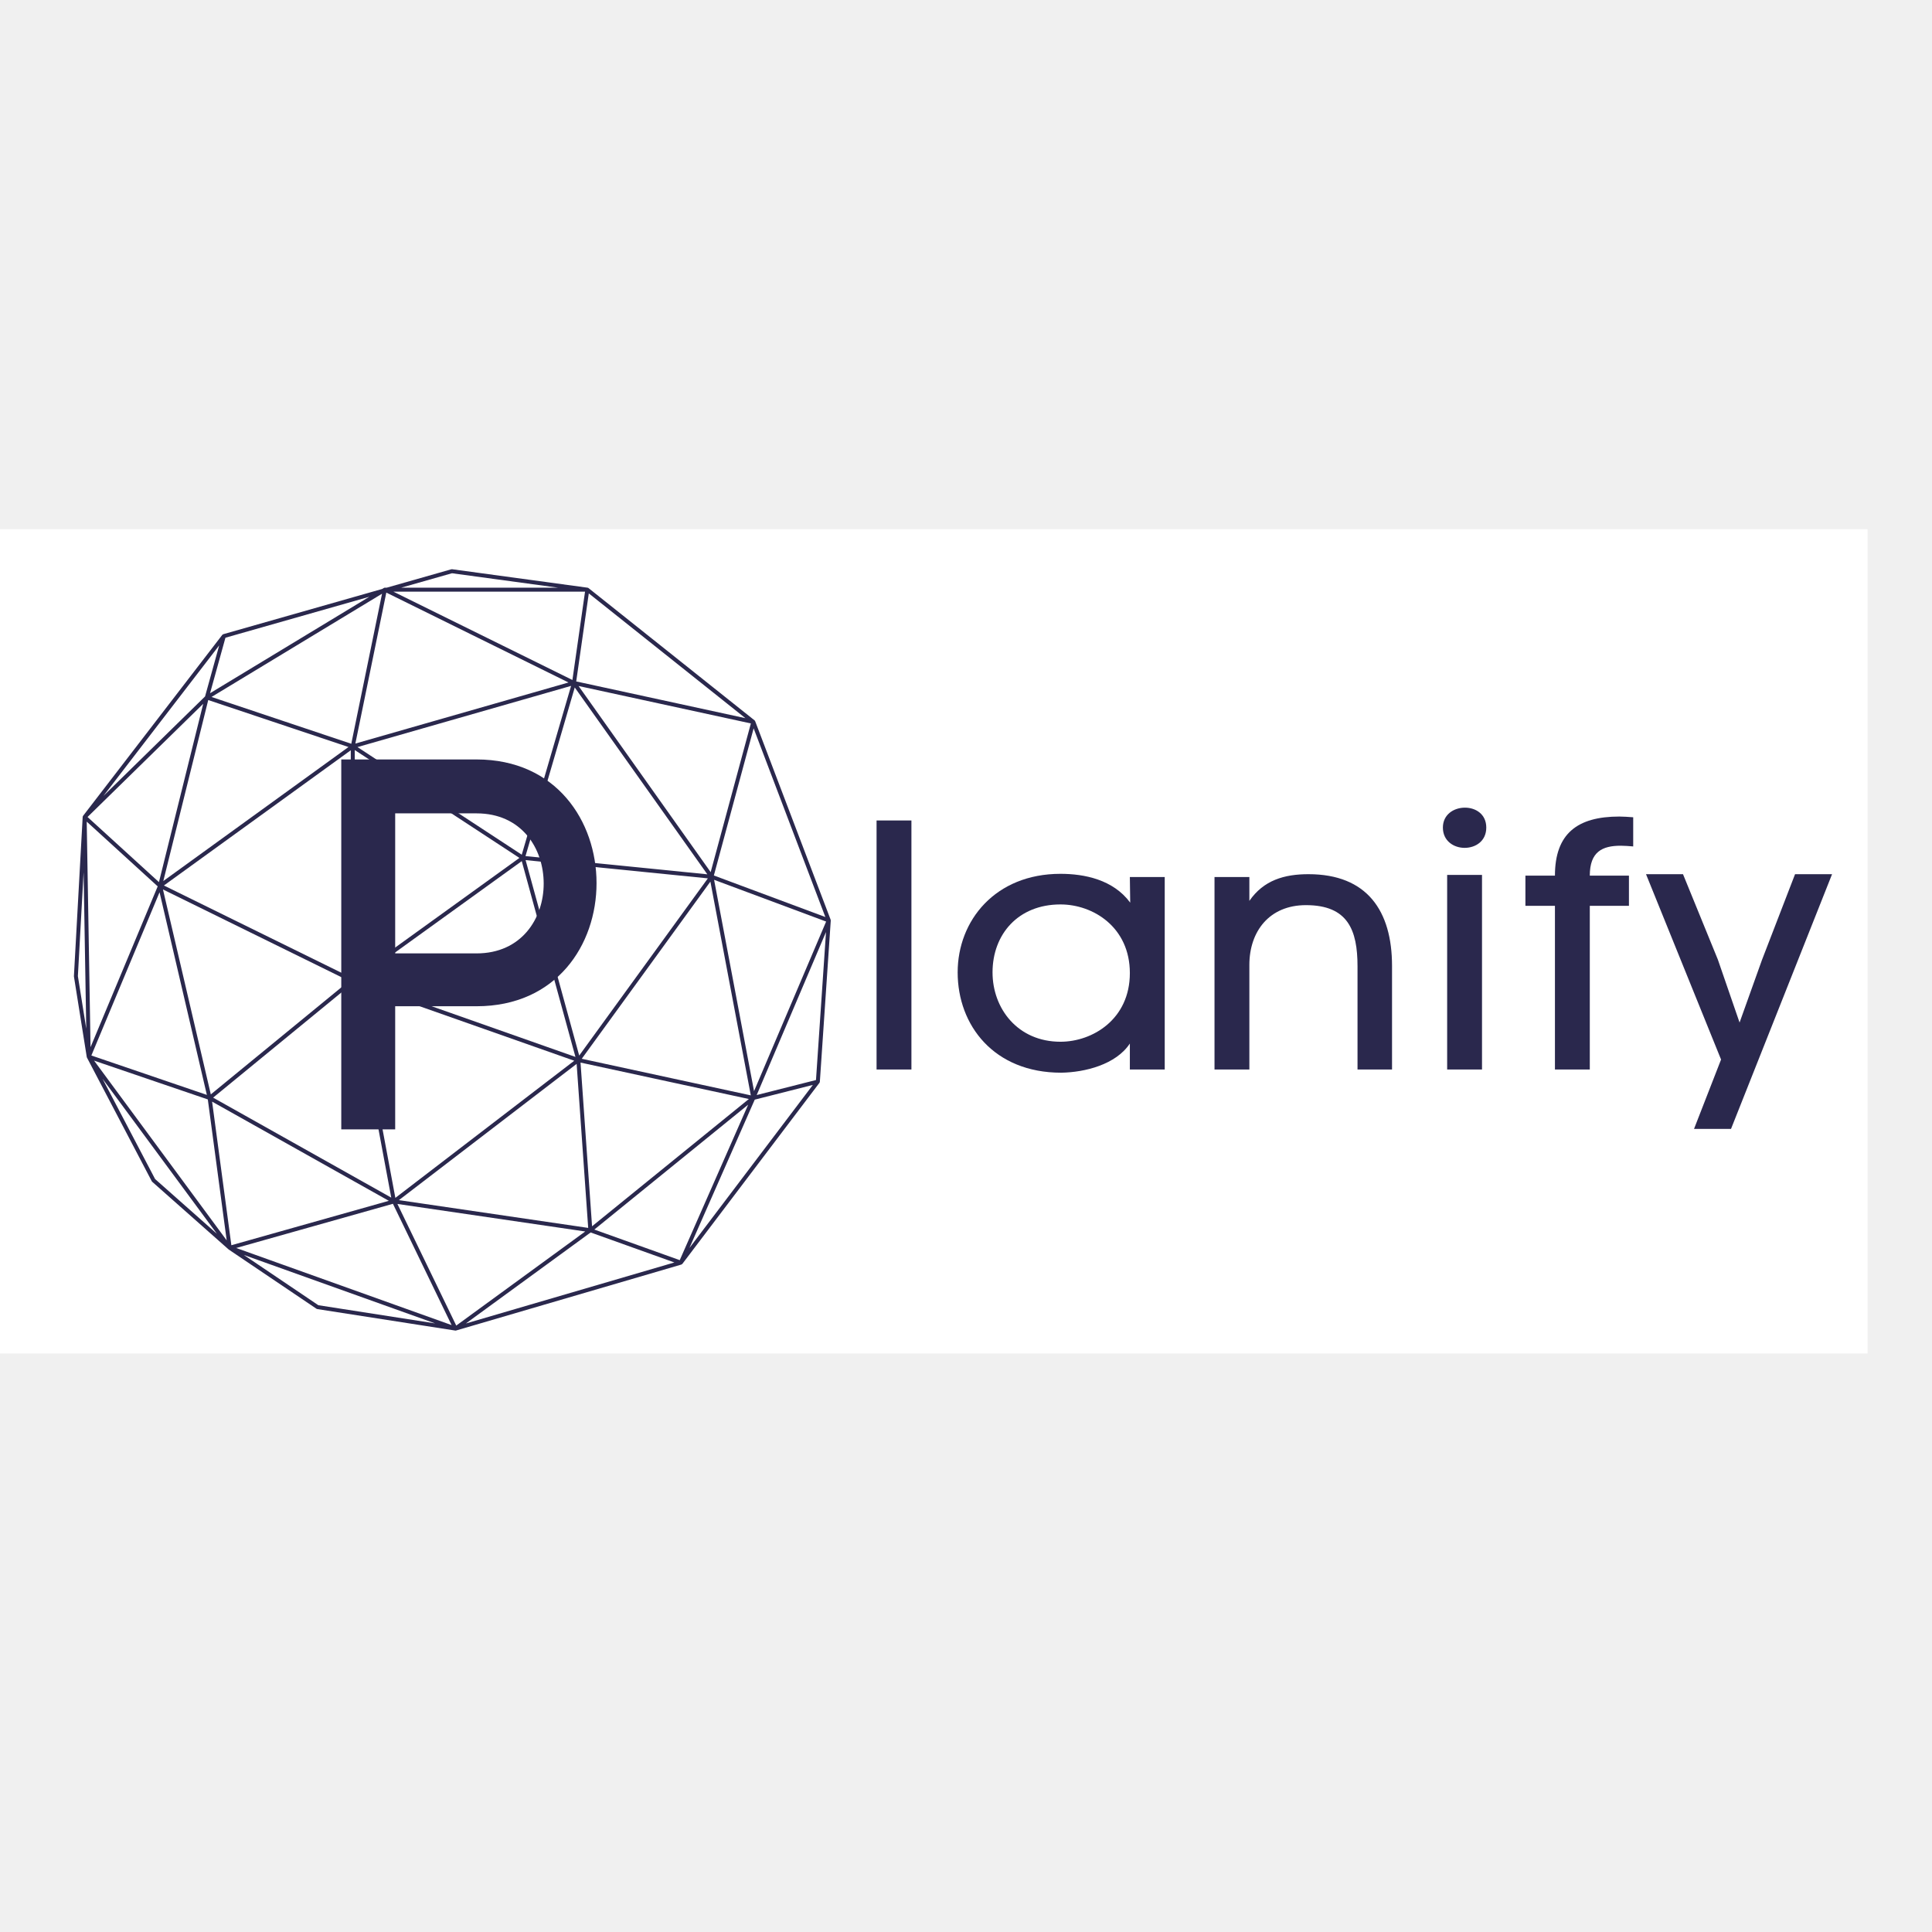
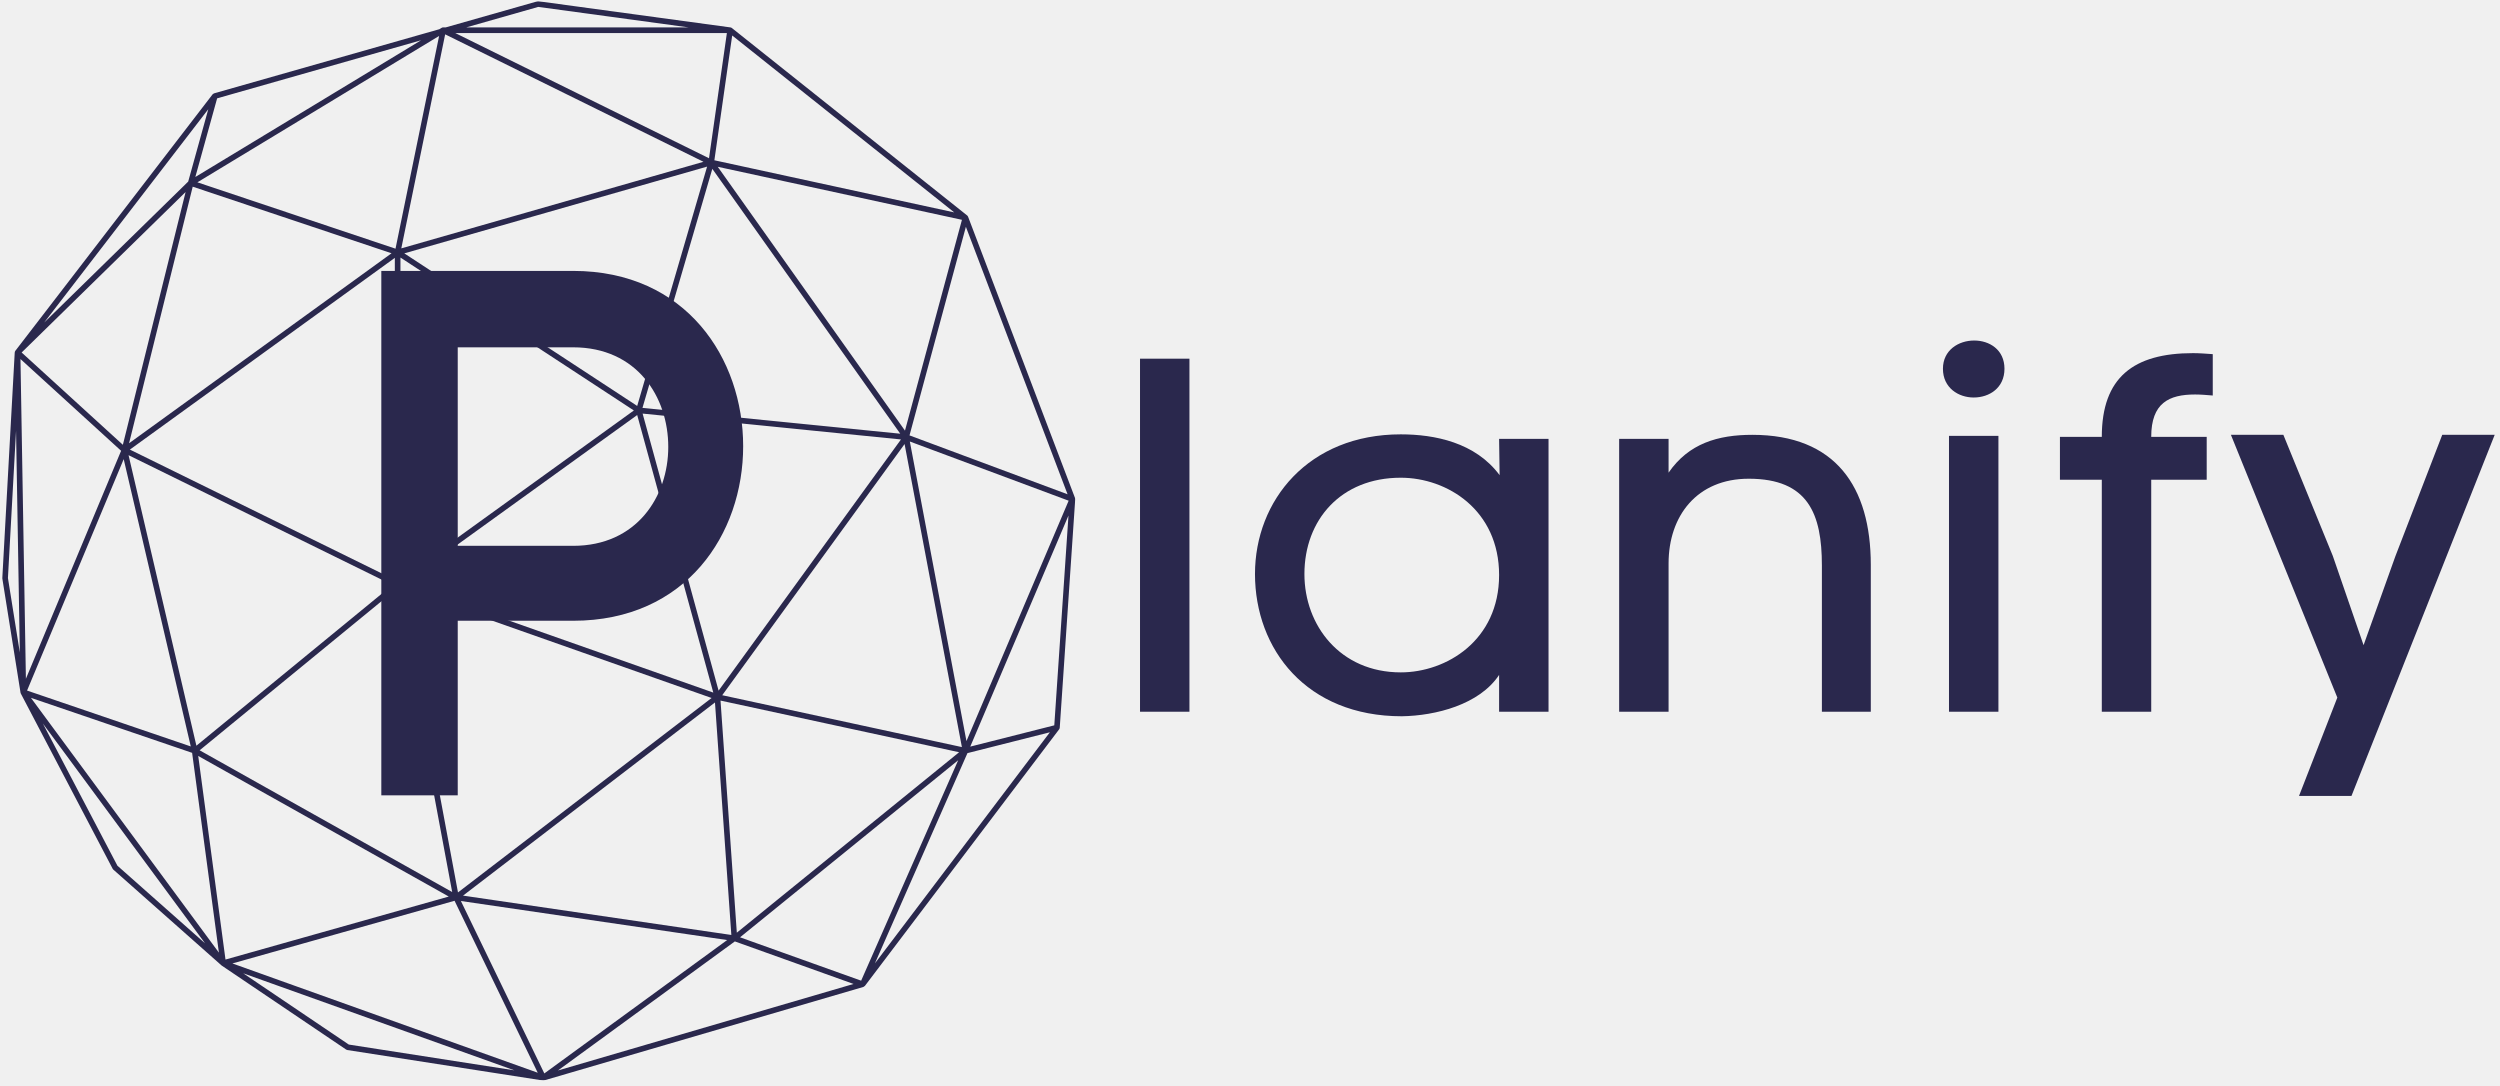
- <svg xmlns="http://www.w3.org/2000/svg" width="500" zoomAndPan="magnify" viewBox="0 0 375 375" height="500" preserveAspectRatio="xMidYMid meet" version="1.0">
-   <defs>
-     <g />
-     <clipPath id="6ed9f916f9">
-       <path d="M 14.305 110.484 L 161.305 110.484 L 161.305 258.234 L 14.305 258.234 Z M 14.305 110.484 " clip-rule="nonzero" />
-     </clipPath>
-   </defs>
-   <rect x="-37.5" width="400" fill="#ffffff" y="-37.5" height="160" fill-opacity="1" transform="translate(0, 140.2137)" />
-   <g clip-path="url(#6ed9f916f9)">
-     <path fill="#2a284d" d="M 161.25 178.68 C 161.254 178.625 161.242 178.574 161.227 178.527 C 161.227 178.523 161.227 178.52 161.227 178.516 L 146.578 139.988 C 146.574 139.98 146.57 139.98 146.566 139.973 C 146.543 139.918 146.508 139.863 146.457 139.82 L 114.242 114.156 C 114.191 114.113 114.129 114.086 114.062 114.074 C 114.059 114.074 114.055 114.07 114.047 114.07 L 87.754 110.488 C 87.699 110.484 87.645 110.488 87.594 110.5 L 75.062 114.066 L 74.707 114.066 C 74.633 114.066 74.566 114.09 74.508 114.125 L 74.188 114.316 L 43.34 123.098 C 43.332 123.102 43.324 123.109 43.316 123.113 C 43.273 123.129 43.234 123.148 43.203 123.18 C 43.188 123.191 43.172 123.199 43.16 123.215 C 43.156 123.223 43.145 123.227 43.141 123.234 L 16.125 158.355 C 16.117 158.367 16.117 158.379 16.109 158.391 C 16.098 158.406 16.086 158.422 16.082 158.438 C 16.074 158.449 16.074 158.461 16.07 158.469 C 16.062 158.492 16.059 158.512 16.059 158.535 C 16.055 158.547 16.047 158.559 16.047 158.57 L 14.348 189.461 C 14.344 189.488 14.348 189.516 14.352 189.543 L 16.84 205.164 C 16.844 205.184 16.855 205.203 16.859 205.223 C 16.863 205.234 16.863 205.25 16.871 205.262 C 16.871 205.266 16.875 205.266 16.875 205.27 C 16.879 205.273 16.879 205.277 16.879 205.281 L 29.457 229.273 C 29.477 229.316 29.508 229.355 29.543 229.387 L 44.293 242.445 C 44.316 242.473 44.344 242.496 44.371 242.516 L 61.43 254.031 C 61.477 254.062 61.531 254.082 61.586 254.09 L 88.348 258.258 L 88.352 258.262 C 88.355 258.262 88.355 258.262 88.355 258.262 C 88.375 258.266 88.395 258.266 88.414 258.266 C 88.414 258.266 88.414 258.266 88.418 258.266 C 88.441 258.266 88.469 258.262 88.496 258.258 C 88.496 258.258 88.5 258.258 88.5 258.258 C 88.5 258.258 88.5 258.258 88.5 258.254 C 88.504 258.254 88.504 258.254 88.508 258.254 C 88.508 258.254 88.512 258.254 88.512 258.254 C 88.516 258.254 88.516 258.25 88.516 258.25 C 88.516 258.254 88.516 258.25 88.52 258.25 C 88.52 258.25 88.52 258.25 88.523 258.25 L 132.25 245.449 C 132.27 245.445 132.277 245.43 132.293 245.422 C 132.332 245.402 132.367 245.379 132.398 245.348 C 132.414 245.332 132.438 245.328 132.449 245.312 L 159.055 210.172 C 159.098 210.113 159.113 210.051 159.121 209.984 C 159.125 209.977 159.129 209.973 159.133 209.965 Z M 158.383 209.633 L 146.875 212.547 L 160.328 180.906 Z M 111.695 205.148 L 69.297 190.207 L 101.273 167.145 Z M 101.273 165.898 L 69.387 145.008 L 110.848 133.129 Z M 100.82 166.523 L 68.859 189.574 L 68.859 145.582 Z M 68.086 189.707 L 31.816 171.875 L 68.086 145.625 Z M 75.941 232.457 L 41.367 213.051 L 68.215 191.039 Z M 68.973 190.914 L 111.461 205.887 L 76.738 232.508 Z M 111.926 206.5 L 114.168 238.336 L 77.43 232.945 Z M 112.422 204.883 L 102.02 166.945 L 137.395 170.488 Z M 137.887 171.121 L 145.73 212.609 L 112.918 205.508 Z M 146.359 211.789 L 138.605 170.77 L 160.352 178.875 Z M 137.941 169.281 L 112.301 133.152 L 145.742 140.418 Z M 137.293 169.703 L 102 166.168 L 111.559 133.438 Z M 68.977 144.324 L 74.984 115.02 L 110.348 132.469 Z M 68.184 144.367 L 41.055 135.281 L 74.152 115.242 Z M 67.641 144.996 L 31.699 171.008 L 40.418 135.879 Z M 30.852 171.219 L 16.992 158.582 L 39.441 136.609 Z M 39.801 135.18 L 20.078 154.484 L 42.547 125.27 Z M 30.609 172.043 L 17.574 203.254 L 16.832 159.477 Z M 30.969 173.188 L 40.152 212.52 L 17.734 204.871 Z M 31.633 172.645 L 67.766 190.406 L 40.918 212.418 Z M 75.473 233.078 L 44.906 241.699 L 41.168 213.824 Z M 76.266 233.656 L 87.656 257.199 L 45.848 242.234 Z M 88.559 257.293 L 77.137 233.684 L 113.594 239.031 Z M 114.918 238.02 L 112.68 206.246 L 145.352 213.316 Z M 145.223 214.414 L 131.938 244.594 L 115.359 238.656 Z M 146.496 213.438 L 157.777 210.582 L 133.82 242.227 Z M 138.562 169.93 L 146.281 141.371 L 160.203 177.996 Z M 114.285 115.176 L 144.684 139.398 L 111.844 132.266 Z M 87.73 111.266 L 108.309 114.066 L 77.879 114.066 Z M 113.555 114.84 L 111.105 131.984 L 76.359 114.84 Z M 40.773 134.551 L 43.758 123.781 L 71.688 115.832 Z M 15.117 189.461 L 16.227 169.293 L 16.742 199.66 Z M 30.105 228.852 L 19.898 209.383 L 42.105 239.48 Z M 18.262 205.867 L 40.336 213.398 L 44 240.754 Z M 47.332 243.586 L 84.457 256.871 L 61.789 253.34 Z M 114.645 239.219 L 130.898 245.043 L 90.426 256.887 Z M 114.645 239.219 " fill-opacity="1" fill-rule="nonzero" />
+ <svg xmlns="http://www.w3.org/2000/svg" width="456" height="198" viewBox="0 0 456 198" fill="none">
+   <mask id="mask0_101_68" style="mask-type:luminance" maskUnits="userSpaceOnUse" x="0" y="0" width="197" height="198">
+     <path d="M0.37 0.224H196.193V197.047H0.37V0.224Z" fill="white" />
+   </mask>
+   <g mask="url(#mask0_101_68)">
+     <path d="M196.12 91.068C196.125 90.995 196.109 90.927 196.088 90.865C196.088 90.859 196.088 90.854 196.088 90.849L176.573 39.521C176.568 39.516 176.562 39.51 176.557 39.505C176.526 39.432 176.484 39.359 176.411 39.302L133.5 5.115C133.432 5.057 133.349 5.021 133.26 5.005C133.25 5.005 133.245 5 133.24 5L98.208 0.229C98.141 0.219 98.068 0.224 98 0.245L81.307 4.995H80.833C80.734 4.995 80.646 5.021 80.568 5.073C80.568 5.073 80.568 5.073 80.562 5.073L80.141 5.328L39.047 17.026C39.031 17.031 39.026 17.042 39.016 17.047C38.958 17.068 38.906 17.094 38.864 17.135C38.844 17.151 38.823 17.162 38.807 17.182C38.802 17.193 38.786 17.193 38.781 17.203L2.792 63.995C2.781 64.01 2.781 64.026 2.771 64.042C2.76 64.062 2.745 64.078 2.734 64.104C2.729 64.115 2.724 64.13 2.719 64.146C2.708 64.172 2.708 64.203 2.703 64.229C2.698 64.25 2.693 64.26 2.687 64.281L0.422 105.427C0.422 105.464 0.422 105.5 0.427 105.536L3.745 126.349C3.75 126.375 3.766 126.401 3.771 126.427C3.776 126.443 3.776 126.464 3.786 126.479C3.786 126.484 3.792 126.484 3.792 126.49C3.797 126.495 3.797 126.5 3.797 126.505L20.552 158.469C20.578 158.526 20.62 158.573 20.667 158.615L40.318 176.016C40.349 176.052 40.385 176.083 40.422 176.109L63.146 191.448C63.208 191.49 63.276 191.516 63.354 191.526L99.005 197.078H99.01C99.01 197.078 99.01 197.083 99.016 197.083C99.042 197.083 99.068 197.089 99.094 197.089C99.13 197.089 99.167 197.083 99.198 197.078C99.198 197.078 99.203 197.078 99.203 197.073C99.203 197.073 99.203 197.073 99.208 197.073C99.208 197.073 99.213 197.073 99.219 197.073H99.224V197.068H99.229C99.234 197.068 99.234 197.068 99.234 197.068L157.49 180.016C157.51 180.01 157.521 179.99 157.542 179.979C157.599 179.953 157.641 179.922 157.687 179.875C157.708 179.859 157.734 179.854 157.755 179.833L193.193 133.021C193.25 132.943 193.276 132.859 193.286 132.771C193.286 132.76 193.297 132.755 193.297 132.745L196.12 91.068ZM192.302 132.302L176.974 136.182L194.891 94.031L192.302 132.302ZM130.104 126.328L73.625 106.427L116.224 75.703L130.104 126.328ZM116.224 74.042L73.745 46.214L128.974 30.391L116.224 74.042ZM115.615 74.87L73.042 105.583V46.979L115.615 74.87ZM72.016 105.76L23.693 82.005L72.016 47.036V105.76ZM82.479 162.708L36.417 136.854L72.182 107.531L82.479 162.708ZM73.193 107.365L129.792 127.313L83.536 162.776L73.193 107.365ZM130.411 128.13L133.396 170.536L84.458 163.359L130.411 128.13ZM131.073 125.974L117.213 75.438L164.338 80.156L131.073 125.974ZM164.995 80.995L175.448 136.266L131.734 126.807L164.995 80.995ZM176.281 135.177L165.953 80.531L194.922 91.328L176.281 135.177ZM165.068 78.547L130.917 30.422L175.458 40.094L165.068 78.547ZM164.208 79.109L117.187 74.401L129.927 30.797L164.208 79.109ZM73.198 45.302L81.198 6.266L128.312 29.51L73.198 45.302ZM72.141 45.359L36.005 33.255L80.094 6.557L72.141 45.359ZM71.417 46.198L23.542 80.849L35.151 34.052L71.417 46.198ZM22.411 81.13L3.948 64.297L33.854 35.026L22.411 81.13ZM34.328 33.12L8.057 58.833L37.989 19.922L34.328 33.12ZM22.088 82.224L4.724 123.807L3.734 65.49L22.088 82.224ZM22.562 83.75L34.797 136.151L4.937 125.958L22.562 83.75ZM23.448 83.026L71.583 106.693L35.823 136.016L23.448 83.026ZM81.854 163.531L41.13 175.021L36.156 137.885L81.854 163.531ZM82.911 164.302L98.083 195.667L42.391 175.734L82.911 164.302ZM99.286 195.792L84.068 164.344L132.635 171.464L99.286 195.792ZM134.396 170.12L131.422 127.786L174.943 137.208L134.396 170.12ZM174.771 138.672L157.073 178.875L134.984 170.964L174.771 138.672ZM176.463 137.37L191.495 133.568L159.583 175.719L176.463 137.37ZM165.896 79.417L176.177 41.37L194.724 90.156L165.896 79.417ZM133.552 6.474L174.052 38.74L130.302 29.234L133.552 6.474ZM98.177 1.26L125.594 4.995H85.057L98.177 1.26ZM132.583 6.026L129.323 28.865L83.031 6.026H132.583ZM35.63 32.281L39.604 17.938L76.807 7.344L35.63 32.281ZM1.448 105.432L2.927 78.562L3.615 119.016L1.448 105.432ZM21.417 157.906L7.818 131.969L37.401 172.063L21.417 157.906ZM5.641 127.286L35.042 137.318L39.927 173.76L5.641 127.286ZM44.364 177.531L93.818 195.229L63.62 190.526L44.364 177.531ZM134.036 171.714L155.687 179.474L101.771 195.255L134.036 171.714Z" fill="#2A284D" />
  </g>
-   <g fill="#2a284d" fill-opacity="1">
-     <g transform="translate(57.4201, 219.2137)">
-       <g>
-         <path d="M 35.082 -71.805 L 8.82 -71.805 L 8.82 0 L 19.285 0 L 19.285 -23.902 L 35.082 -23.902 C 50.57 -23.902 58.367 -35.801 58.367 -47.801 C 58.367 -59.801 50.57 -71.805 35.082 -71.805 Z M 35.082 -34.16 L 19.285 -34.16 L 19.285 -61.34 L 35.082 -61.34 C 43.801 -61.34 48.109 -54.57 48.109 -47.699 C 48.109 -40.93 43.801 -34.16 35.082 -34.16 Z M 35.082 -34.16 " />
-       </g>
-     </g>
-   </g>
-   <g fill="#2a284d" fill-opacity="1">
-     <g transform="translate(164.9613, 207.5887)">
-       <g>
-         <path d="M 5.18 0 L 11.945 0 L 11.945 -48.336 L 5.18 -48.336 Z M 5.18 0 " />
-       </g>
-     </g>
-   </g>
-   <g fill="#2a284d" fill-opacity="1">
-     <g transform="translate(182.0849, 207.5887)">
-       <g>
-         <path d="M 43.988 0 L 43.988 -37.355 L 37.219 -37.355 L 37.289 -32.387 C 33.973 -36.875 28.379 -37.98 23.754 -37.98 C 11.117 -37.98 3.797 -28.934 3.797 -18.852 C 3.797 -8.562 10.84 0.621 23.891 0.621 C 28.52 0.551 34.527 -0.965 37.219 -5.039 L 37.219 0 Z M 37.219 -18.715 C 37.219 -9.738 29.969 -5.387 23.754 -5.387 C 15.469 -5.387 10.566 -11.809 10.566 -18.852 C 10.566 -26.238 15.535 -32.039 23.754 -32.039 C 30.105 -32.039 37.219 -27.621 37.219 -18.715 Z M 37.219 -18.715 " />
-       </g>
-     </g>
-   </g>
-   <g fill="#2a284d" fill-opacity="1">
-     <g transform="translate(230.5558, 207.5887)">
-       <g>
-         <path d="M 11.945 -32.73 L 11.945 -37.355 L 5.18 -37.355 L 5.18 0 L 11.945 0 L 11.945 -20.301 C 11.945 -26.793 15.812 -31.902 22.926 -31.902 C 31.074 -31.902 32.938 -27.07 32.938 -20.023 L 32.938 0 L 39.637 0 L 39.637 -20.094 C 39.637 -30.797 34.801 -37.91 23.41 -37.91 C 18.715 -37.91 14.707 -36.734 11.945 -32.73 Z M 11.945 -32.73 " />
-       </g>
-     </g>
-   </g>
-   <g fill="#2a284d" fill-opacity="1">
-     <g transform="translate(275.2981, 207.5887)">
-       <g>
-         <path d="M 4.766 -46.957 C 4.766 -44.332 6.906 -43.02 8.977 -43.02 C 11.117 -43.02 13.188 -44.332 13.188 -46.957 C 13.188 -49.578 11.117 -50.824 9.047 -50.824 C 6.906 -50.824 4.766 -49.512 4.766 -46.957 Z M 5.594 -37.773 L 12.359 -37.773 L 12.359 0 L 5.594 0 Z M 5.594 -37.773 " />
-       </g>
-     </g>
-   </g>
-   <g fill="#2a284d" fill-opacity="1">
-     <g transform="translate(293.8717, 207.5887)">
-       <g>
-         <path d="M 7.941 0 L 14.707 0 L 14.707 -31.766 L 22.305 -31.766 L 22.305 -37.633 L 14.707 -37.633 C 14.707 -42.262 17.125 -43.434 20.715 -43.434 C 21.477 -43.434 22.305 -43.363 23.133 -43.297 L 23.133 -48.957 C 22.164 -49.027 21.27 -49.098 20.441 -49.098 C 12.293 -49.098 7.941 -45.781 7.941 -37.633 L 2.211 -37.633 L 2.211 -31.766 L 7.941 -31.766 Z M 7.941 0 " />
-       </g>
-     </g>
-   </g>
-   <g fill="#2a284d" fill-opacity="1">
-     <g transform="translate(318.1072, 207.5887)">
-       <g>
-         <path d="M 30.312 -37.91 L 23.891 -21.27 L 19.543 -9.113 L 15.328 -21.336 L 8.562 -37.91 L 1.383 -37.91 L 15.949 -1.934 L 10.703 11.531 L 17.883 11.531 L 37.496 -37.91 Z M 30.312 -37.91 " />
-       </g>
-     </g>
-   </g>
+   <path d="M104.538 49.414H69.553V145.065H83.491V113.226H104.538C125.168 113.226 135.553 97.377 135.553 81.388C135.553 65.398 125.168 49.414 104.538 49.414ZM104.538 99.56H83.491V63.351H104.538C116.152 63.351 121.892 72.367 121.892 81.523C121.892 90.544 116.152 99.56 104.538 99.56Z" fill="#2A284D" />
+   <path d="M207.939 129.819H216.955V65.423H207.939V129.819Z" fill="#2A284D" />
+   <path d="M282.452 129.819V80.048H273.436L273.53 86.673C269.113 80.694 261.66 79.225 255.499 79.225C238.665 79.225 228.91 91.272 228.91 104.704C228.91 118.412 238.295 130.647 255.681 130.647C261.848 130.553 269.848 128.532 273.436 123.105V129.819H282.452ZM273.436 104.886C273.436 116.85 263.78 122.642 255.499 122.642C244.457 122.642 237.926 114.089 237.926 104.704C237.926 94.86 244.551 87.136 255.499 87.136C263.962 87.136 273.436 93.022 273.436 104.886Z" fill="#2A284D" />
+   <path d="M304.349 86.214V80.048H295.333V129.819H304.349V102.772C304.349 94.126 309.5 87.319 318.974 87.319C329.828 87.319 332.312 93.756 332.312 103.142V129.819H341.234V103.048C341.234 88.787 334.796 79.313 319.619 79.313C313.364 79.313 308.026 80.876 304.349 86.214Z" fill="#2A284D" />
+   <path d="M354.392 67.261C354.392 70.761 357.241 72.506 360.002 72.506C362.856 72.506 365.616 70.761 365.616 67.261C365.616 63.767 362.856 62.11 360.095 62.11C357.241 62.11 354.392 63.86 354.392 67.261ZM355.496 79.501H364.512V129.819H355.496V79.501Z" fill="#2A284D" />
+   <path d="M383.368 129.819H392.383V87.501H402.503V79.683H392.383C392.383 73.516 395.602 71.954 400.388 71.954C401.399 71.954 402.503 72.048 403.607 72.141V64.595C402.321 64.506 401.123 64.412 400.019 64.412C389.164 64.412 383.368 68.829 383.368 79.683H375.732V87.501H383.368V129.819Z" fill="#2A284D" />
+   <path d="M445.464 79.313L436.907 101.485L431.115 117.678L425.501 101.392L416.485 79.313H406.918L426.329 127.24L419.339 145.183H428.907L455.032 79.313H445.464Z" fill="#2A284D" />
</svg>
